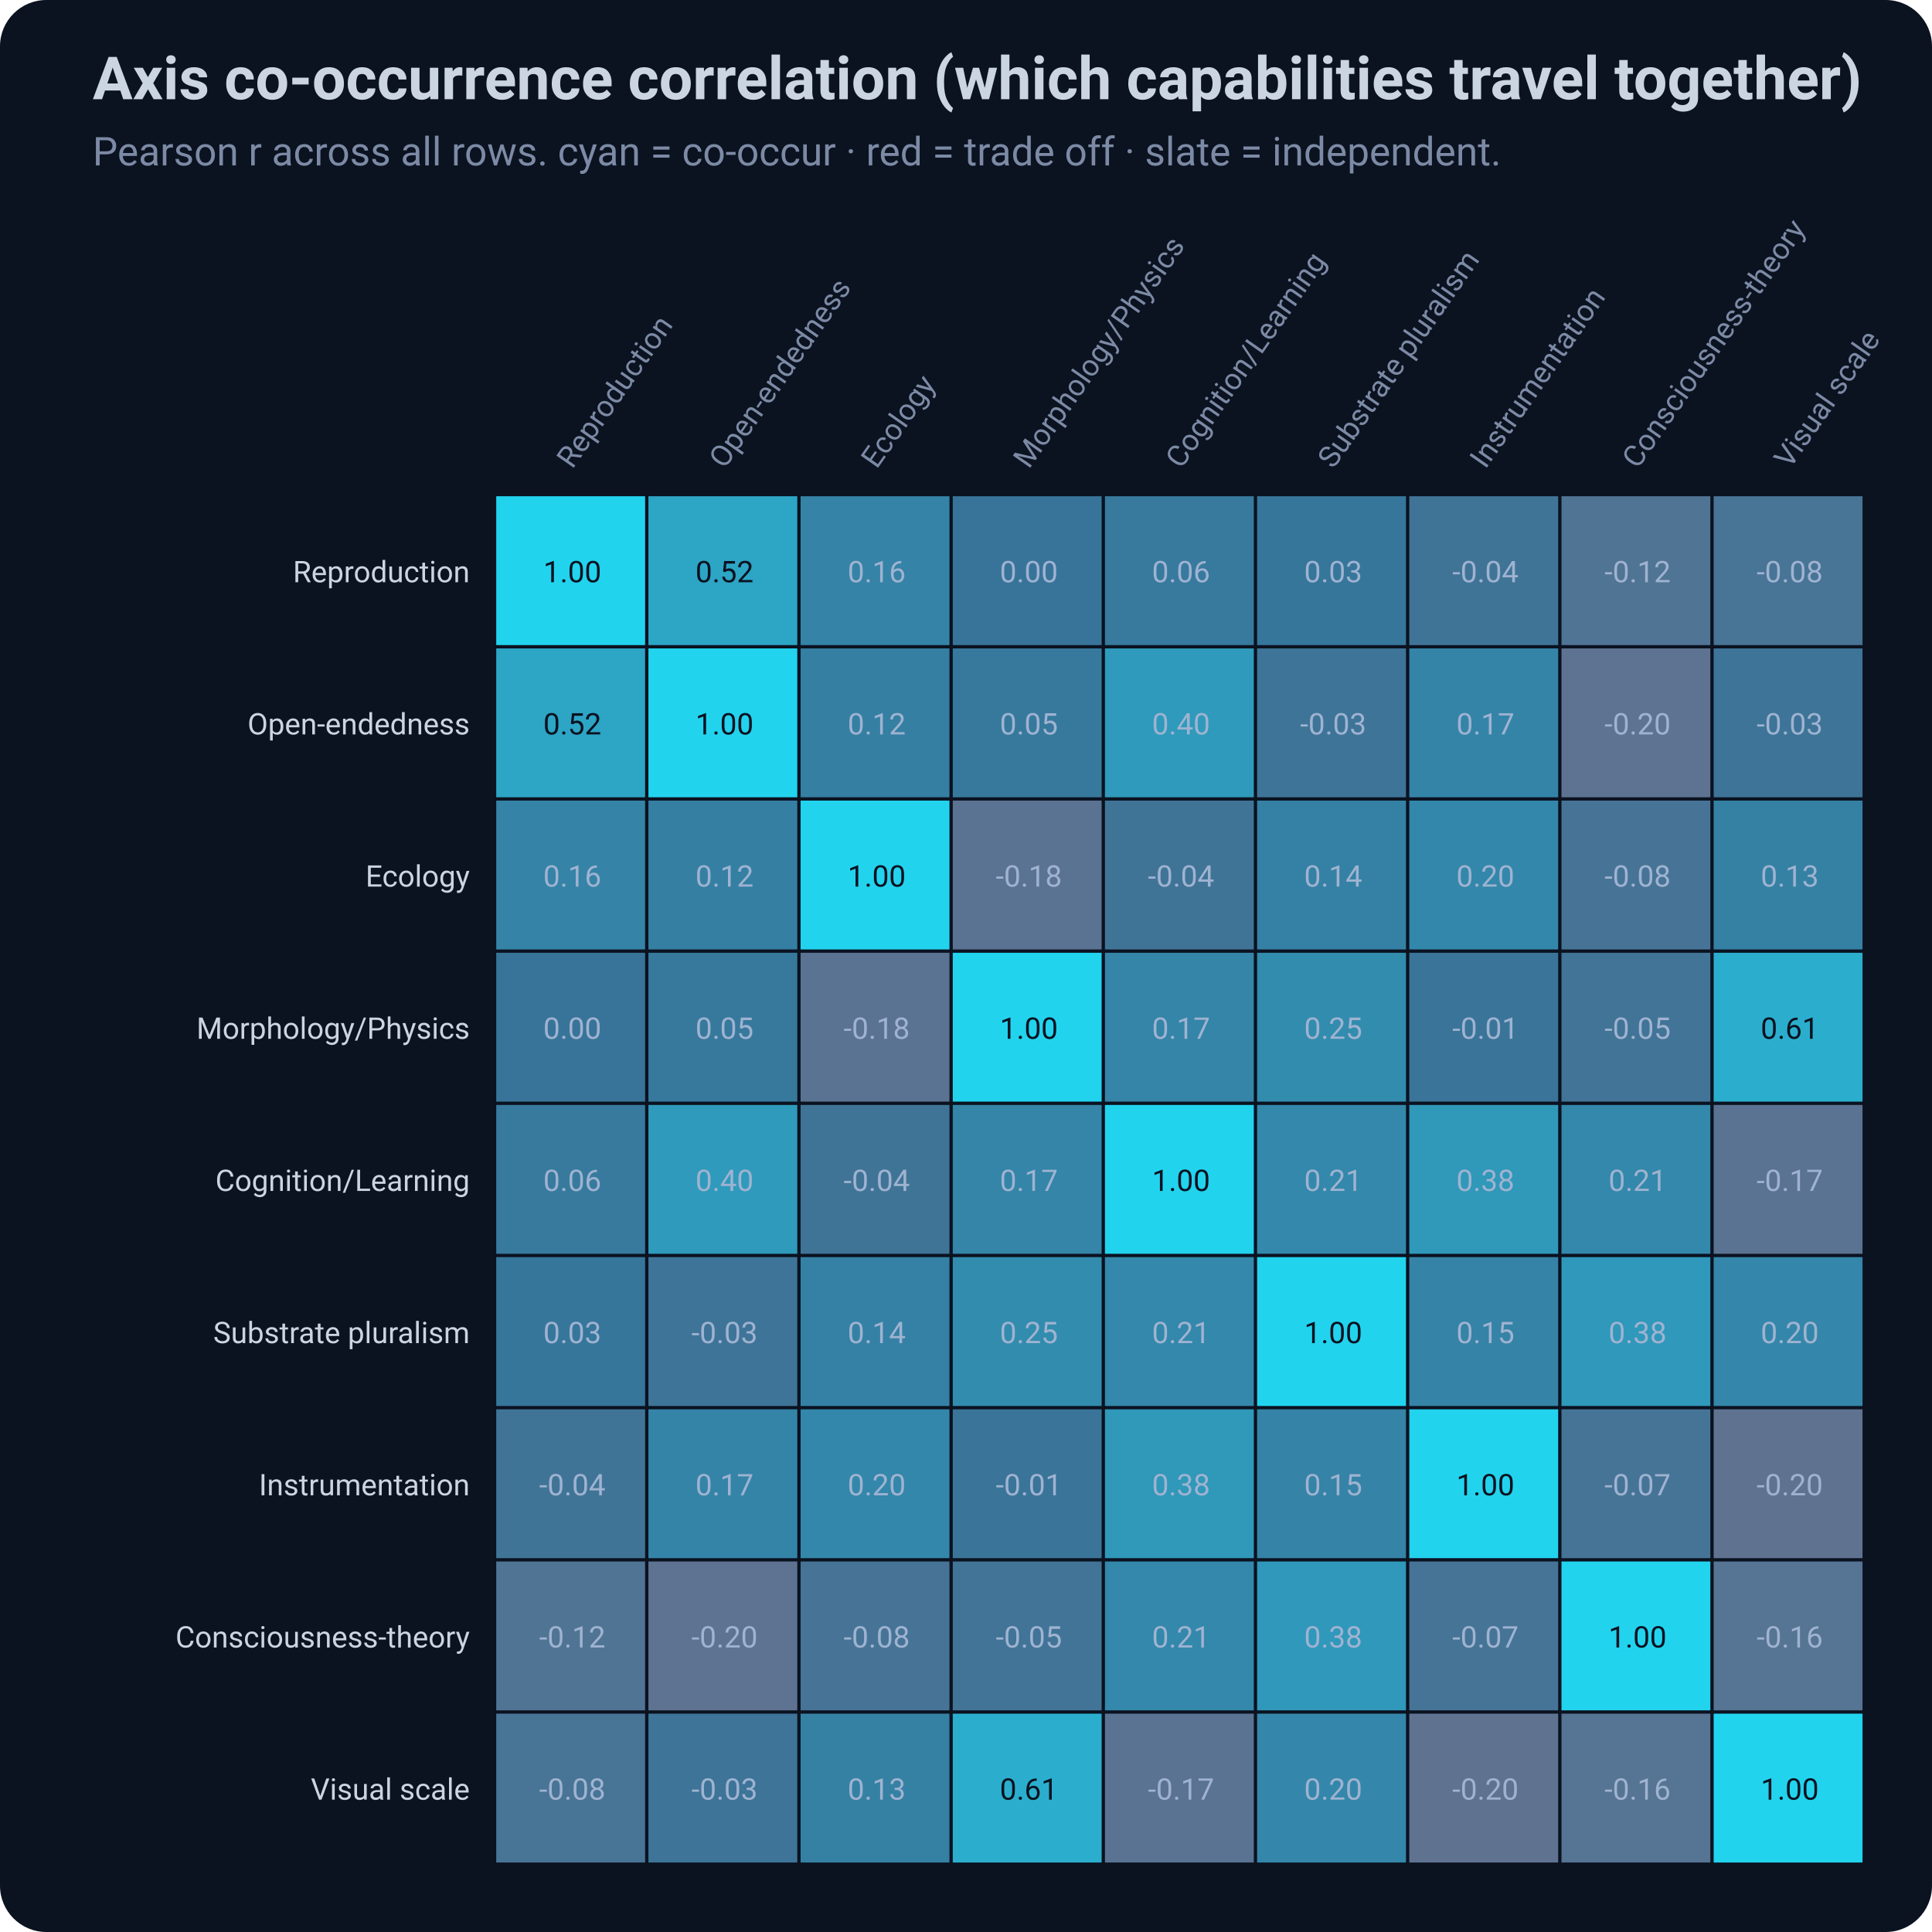
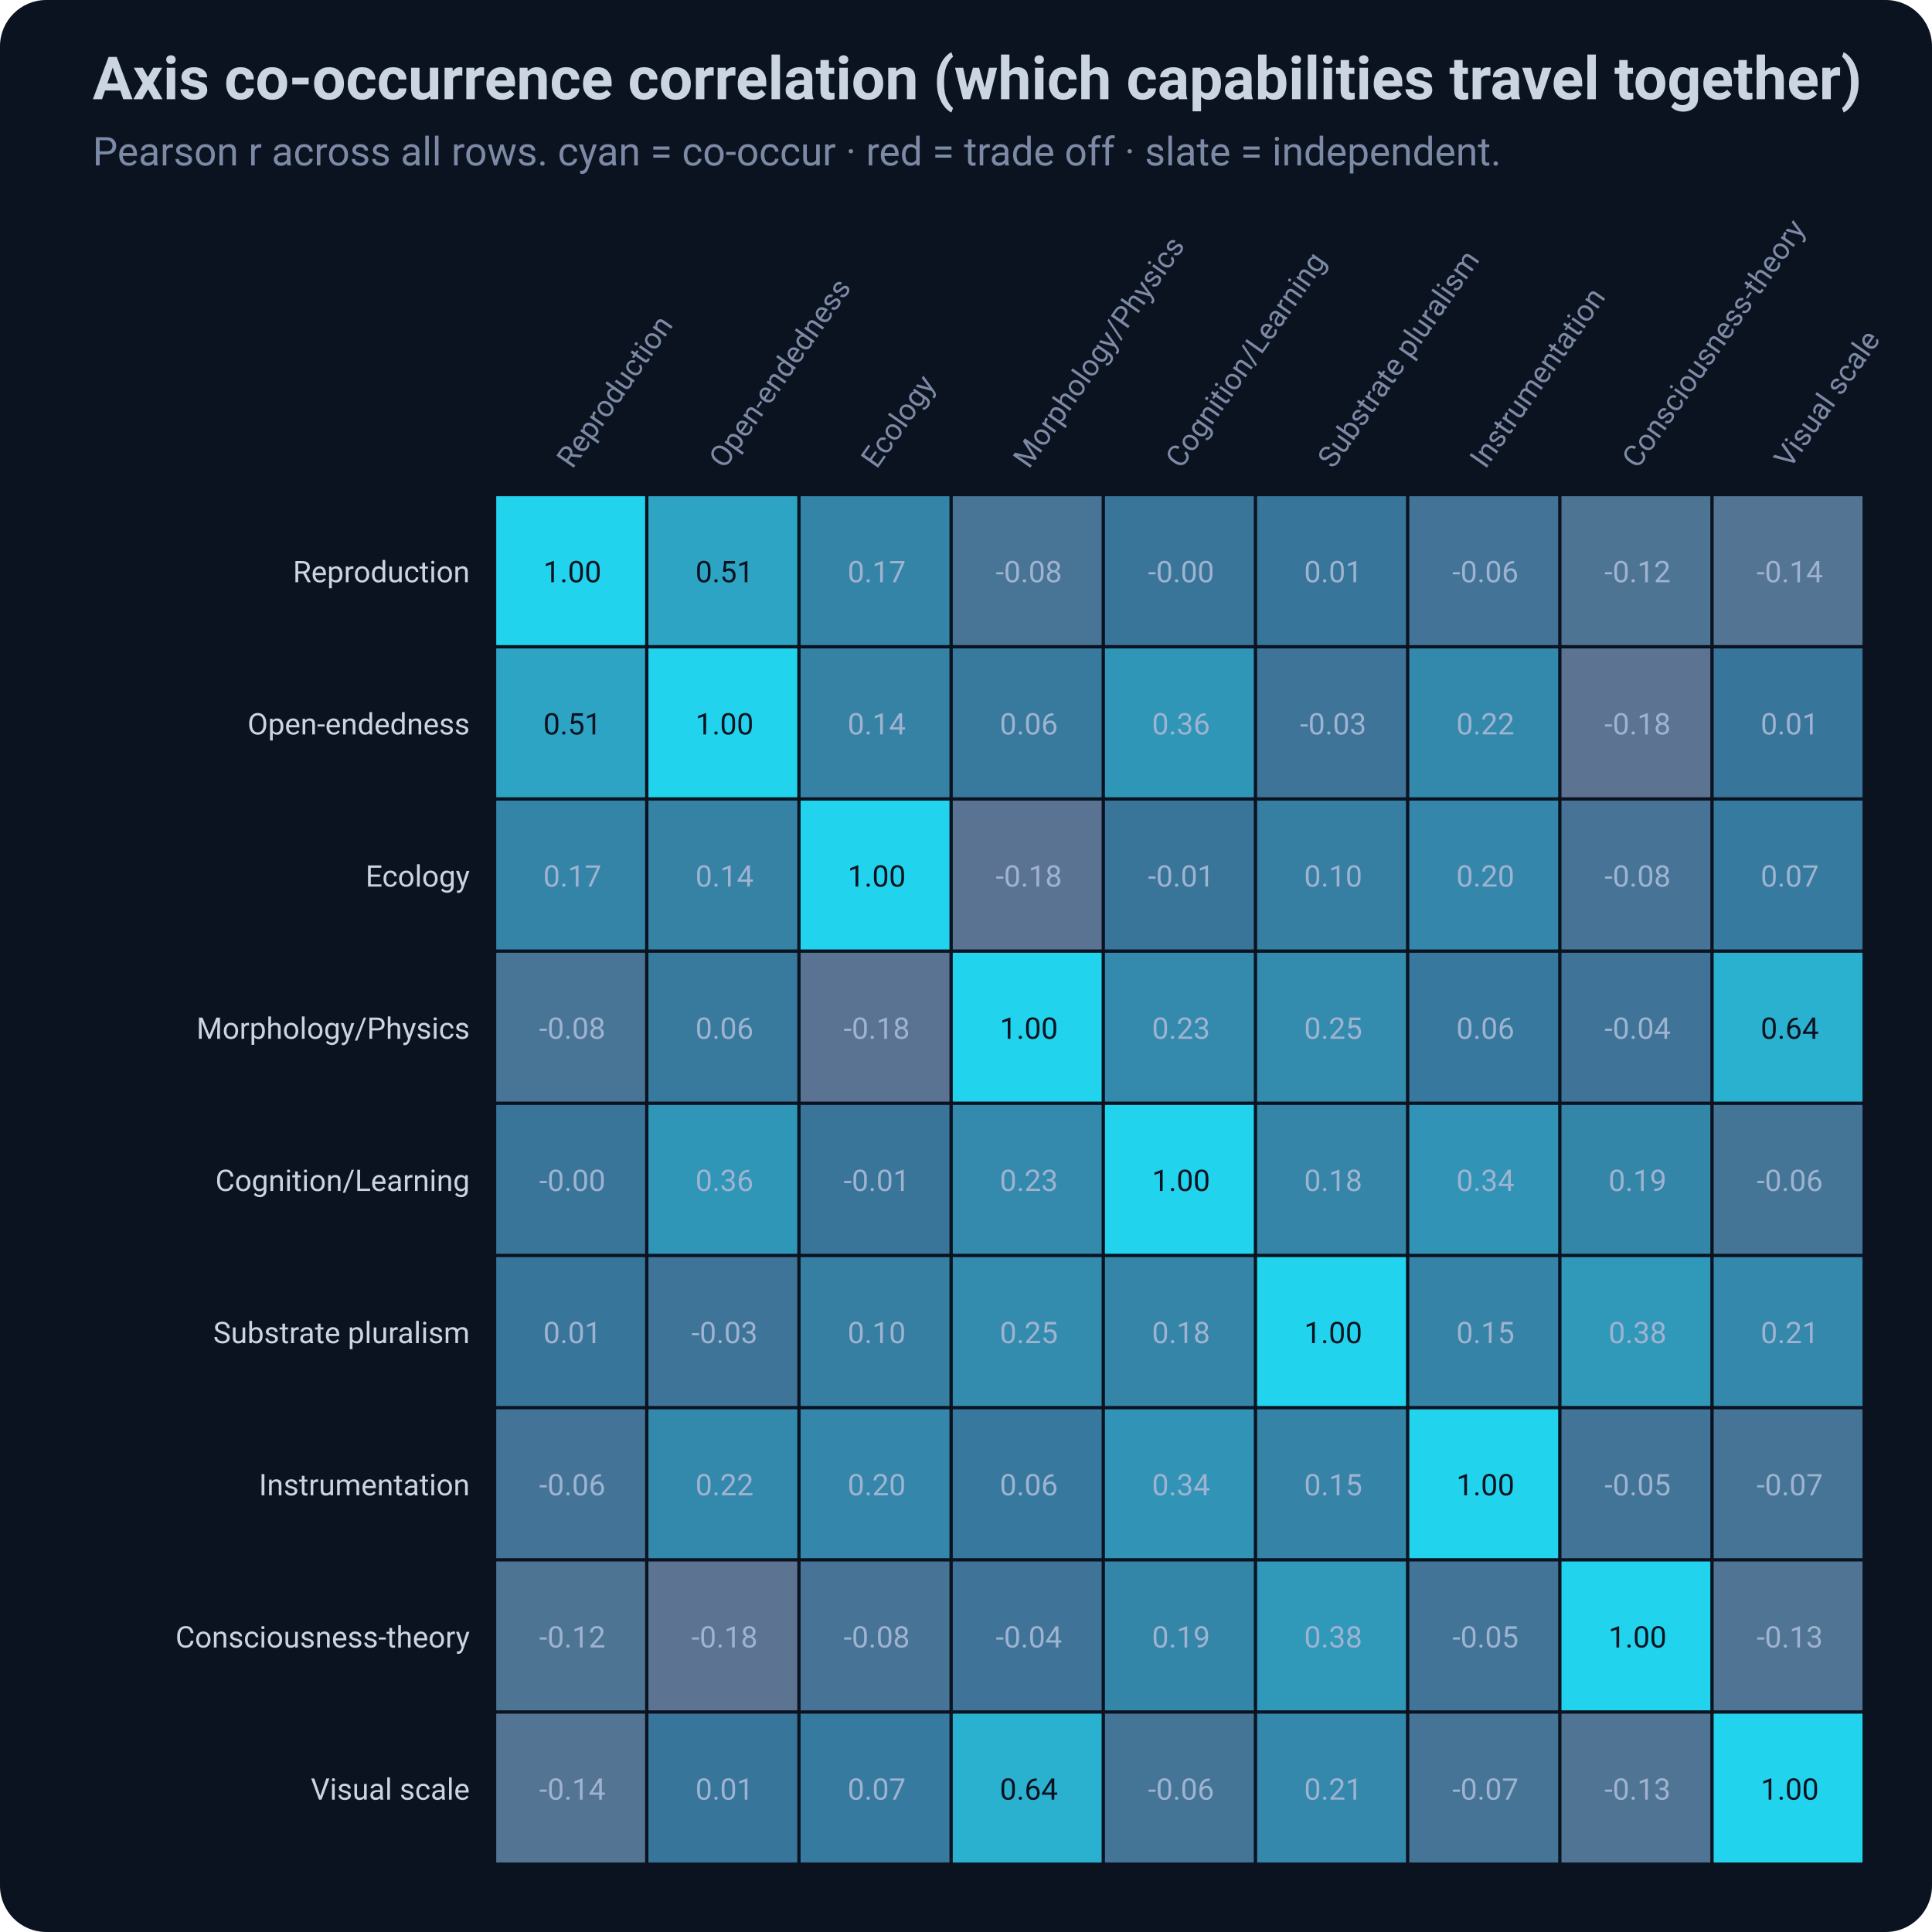
<svg xmlns="http://www.w3.org/2000/svg" viewBox="0 0 584 584" font-family="ui-sans-serif,system-ui,Segoe UI,Roboto,sans-serif" role="img" aria-label="Axis correlation">
  <rect width="584" height="584" rx="14" fill="#0b1220" />
  <text x="28" y="30" fill="#cbd5e1" font-size="18" font-weight="700">Axis co-occurrence correlation (which capabilities travel together)</text>
  <text x="28" y="50" fill="#7c8aa5" font-size="12">Pearson r across all rows. cyan = co-occur · red = trade off · slate = independent.</text>
  <text x="142" y="176" fill="#cbd5e1" font-size="9" text-anchor="end">Reproduction</text>
  <text x="173" y="142" fill="#7c8aa5" font-size="9" transform="rotate(-55 173 142)">Reproduction</text>
  <text x="142" y="222" fill="#cbd5e1" font-size="9" text-anchor="end">Open-endedness</text>
  <text x="219" y="142" fill="#7c8aa5" font-size="9" transform="rotate(-55 219 142)">Open-endedness</text>
  <text x="142" y="268" fill="#cbd5e1" font-size="9" text-anchor="end">Ecology</text>
  <text x="265" y="142" fill="#7c8aa5" font-size="9" transform="rotate(-55 265 142)">Ecology</text>
  <text x="142" y="314" fill="#cbd5e1" font-size="9" text-anchor="end">Morphology/Physics</text>
  <text x="311" y="142" fill="#7c8aa5" font-size="9" transform="rotate(-55 311 142)">Morphology/Physics</text>
  <text x="142" y="360" fill="#cbd5e1" font-size="9" text-anchor="end">Cognition/Learning</text>
  <text x="357" y="142" fill="#7c8aa5" font-size="9" transform="rotate(-55 357 142)">Cognition/Learning</text>
  <text x="142" y="406" fill="#cbd5e1" font-size="9" text-anchor="end">Substrate pluralism</text>
  <text x="403" y="142" fill="#7c8aa5" font-size="9" transform="rotate(-55 403 142)">Substrate pluralism</text>
  <text x="142" y="452" fill="#cbd5e1" font-size="9" text-anchor="end">Instrumentation</text>
  <text x="449" y="142" fill="#7c8aa5" font-size="9" transform="rotate(-55 449 142)">Instrumentation</text>
  <text x="142" y="498" fill="#cbd5e1" font-size="9" text-anchor="end">Consciousness-theory</text>
  <text x="495" y="142" fill="#7c8aa5" font-size="9" transform="rotate(-55 495 142)">Consciousness-theory</text>
  <text x="142" y="544" fill="#cbd5e1" font-size="9" text-anchor="end">Visual scale</text>
  <text x="541" y="142" fill="#7c8aa5" font-size="9" transform="rotate(-55 541 142)">Visual scale</text>
  <rect x="150" y="150" width="45" height="45" fill="rgb(34,211,238)" />
  <text x="173" y="176" fill="#0b1220" font-size="9" text-anchor="middle">1.00</text>
-   <rect x="196" y="150" width="45" height="45" fill="rgb(45,165,197)" />
-   <text x="219" y="176" fill="#0b1220" font-size="9" text-anchor="middle">0.52</text>
-   <rect x="242" y="150" width="45" height="45" fill="rgb(53,131,167)" />
-   <text x="265" y="176" fill="#9fb3d1" font-size="9" text-anchor="middle">0.16</text>
-   <rect x="288" y="150" width="45" height="45" fill="rgb(56,116,153)" />
-   <text x="311" y="176" fill="#9fb3d1" font-size="9" text-anchor="middle">0.00</text>
-   <rect x="334" y="150" width="45" height="45" fill="rgb(55,122,158)" />
-   <text x="357" y="176" fill="#9fb3d1" font-size="9" text-anchor="middle">0.06</text>
-   <rect x="380" y="150" width="45" height="45" fill="rgb(55,118,155)" />
-   <text x="403" y="176" fill="#9fb3d1" font-size="9" text-anchor="middle">0.03</text>
-   <rect x="426" y="150" width="45" height="45" fill="rgb(64,116,151)" />
-   <text x="449" y="176" fill="#9fb3d1" font-size="9" text-anchor="middle">-0.04</text>
-   <rect x="472" y="150" width="45" height="45" fill="rgb(80,116,148)" />
+   <rect x="196" y="150" width="45" height="45" fill="rgb(45,164,196)" />
+   <text x="219" y="176" fill="#0b1220" font-size="9" text-anchor="middle">0.51</text>
+   <rect x="242" y="150" width="45" height="45" fill="rgb(52,132,167)" />
+   <text x="265" y="176" fill="#9fb3d1" font-size="9" text-anchor="middle">0.17</text>
+   <rect x="288" y="150" width="45" height="45" fill="rgb(72,116,150)" />
+   <text x="311" y="176" fill="#9fb3d1" font-size="9" text-anchor="middle">-0.08</text>
+   <rect x="334" y="150" width="45" height="45" fill="rgb(57,116,153)" />
+   <text x="357" y="176" fill="#9fb3d1" font-size="9" text-anchor="middle">-0.00</text>
+   <rect x="380" y="150" width="45" height="45" fill="rgb(56,117,154)" />
+   <text x="403" y="176" fill="#9fb3d1" font-size="9" text-anchor="middle">0.01</text>
+   <rect x="426" y="150" width="45" height="45" fill="rgb(67,116,151)" />
+   <text x="449" y="176" fill="#9fb3d1" font-size="9" text-anchor="middle">-0.06</text>
+   <rect x="472" y="150" width="45" height="45" fill="rgb(78,116,148)" />
  <text x="495" y="176" fill="#9fb3d1" font-size="9" text-anchor="middle">-0.12</text>
-   <rect x="518" y="150" width="45" height="45" fill="rgb(72,116,150)" />
-   <text x="541" y="176" fill="#9fb3d1" font-size="9" text-anchor="middle">-0.08</text>
-   <rect x="150" y="196" width="45" height="45" fill="rgb(45,165,197)" />
-   <text x="173" y="222" fill="#0b1220" font-size="9" text-anchor="middle">0.52</text>
+   <rect x="518" y="150" width="45" height="45" fill="rgb(83,116,147)" />
+   <text x="541" y="176" fill="#9fb3d1" font-size="9" text-anchor="middle">-0.14</text>
+   <rect x="150" y="196" width="45" height="45" fill="rgb(45,164,196)" />
+   <text x="173" y="222" fill="#0b1220" font-size="9" text-anchor="middle">0.51</text>
  <rect x="196" y="196" width="45" height="45" fill="rgb(34,211,238)" />
  <text x="219" y="222" fill="#0b1220" font-size="9" text-anchor="middle">1.00</text>
-   <rect x="242" y="196" width="45" height="45" fill="rgb(53,127,163)" />
-   <text x="265" y="222" fill="#9fb3d1" font-size="9" text-anchor="middle">0.12</text>
-   <rect x="288" y="196" width="45" height="45" fill="rgb(55,121,157)" />
-   <text x="311" y="222" fill="#9fb3d1" font-size="9" text-anchor="middle">0.05</text>
-   <rect x="334" y="196" width="45" height="45" fill="rgb(47,154,187)" />
-   <text x="357" y="222" fill="#9fb3d1" font-size="9" text-anchor="middle">0.40</text>
+   <rect x="242" y="196" width="45" height="45" fill="rgb(53,130,165)" />
+   <text x="265" y="222" fill="#9fb3d1" font-size="9" text-anchor="middle">0.14</text>
+   <rect x="288" y="196" width="45" height="45" fill="rgb(55,122,158)" />
+   <text x="311" y="222" fill="#9fb3d1" font-size="9" text-anchor="middle">0.06</text>
+   <rect x="334" y="196" width="45" height="45" fill="rgb(48,150,183)" />
+   <text x="357" y="222" fill="#9fb3d1" font-size="9" text-anchor="middle">0.36</text>
  <rect x="380" y="196" width="45" height="45" fill="rgb(62,116,152)" />
  <text x="403" y="222" fill="#9fb3d1" font-size="9" text-anchor="middle">-0.03</text>
-   <rect x="426" y="196" width="45" height="45" fill="rgb(52,132,168)" />
-   <text x="449" y="222" fill="#9fb3d1" font-size="9" text-anchor="middle">0.17</text>
-   <rect x="472" y="196" width="45" height="45" fill="rgb(94,115,145)" />
-   <text x="495" y="222" fill="#9fb3d1" font-size="9" text-anchor="middle">-0.20</text>
-   <rect x="518" y="196" width="45" height="45" fill="rgb(61,116,152)" />
-   <text x="541" y="222" fill="#9fb3d1" font-size="9" text-anchor="middle">-0.03</text>
-   <rect x="150" y="242" width="45" height="45" fill="rgb(53,131,167)" />
-   <text x="173" y="268" fill="#9fb3d1" font-size="9" text-anchor="middle">0.16</text>
-   <rect x="196" y="242" width="45" height="45" fill="rgb(53,127,163)" />
-   <text x="219" y="268" fill="#9fb3d1" font-size="9" text-anchor="middle">0.12</text>
+   <rect x="426" y="196" width="45" height="45" fill="rgb(51,137,172)" />
+   <text x="449" y="222" fill="#9fb3d1" font-size="9" text-anchor="middle">0.22</text>
+   <rect x="472" y="196" width="45" height="45" fill="rgb(92,115,146)" />
+   <text x="495" y="222" fill="#9fb3d1" font-size="9" text-anchor="middle">-0.18</text>
+   <rect x="518" y="196" width="45" height="45" fill="rgb(56,117,154)" />
+   <text x="541" y="222" fill="#9fb3d1" font-size="9" text-anchor="middle">0.01</text>
+   <rect x="150" y="242" width="45" height="45" fill="rgb(52,132,167)" />
+   <text x="173" y="268" fill="#9fb3d1" font-size="9" text-anchor="middle">0.17</text>
+   <rect x="196" y="242" width="45" height="45" fill="rgb(53,130,165)" />
+   <text x="219" y="268" fill="#9fb3d1" font-size="9" text-anchor="middle">0.14</text>
  <rect x="242" y="242" width="45" height="45" fill="rgb(34,211,238)" />
  <text x="265" y="268" fill="#0b1220" font-size="9" text-anchor="middle">1.00</text>
  <rect x="288" y="242" width="45" height="45" fill="rgb(91,115,146)" />
  <text x="311" y="268" fill="#9fb3d1" font-size="9" text-anchor="middle">-0.18</text>
-   <rect x="334" y="242" width="45" height="45" fill="rgb(64,116,151)" />
-   <text x="357" y="268" fill="#9fb3d1" font-size="9" text-anchor="middle">-0.04</text>
-   <rect x="380" y="242" width="45" height="45" fill="rgb(53,129,165)" />
-   <text x="403" y="268" fill="#9fb3d1" font-size="9" text-anchor="middle">0.14</text>
-   <rect x="426" y="242" width="45" height="45" fill="rgb(51,135,170)" />
+   <rect x="334" y="242" width="45" height="45" fill="rgb(57,116,153)" />
+   <text x="357" y="268" fill="#9fb3d1" font-size="9" text-anchor="middle">-0.01</text>
+   <rect x="380" y="242" width="45" height="45" fill="rgb(54,126,162)" />
+   <text x="403" y="268" fill="#9fb3d1" font-size="9" text-anchor="middle">0.10</text>
+   <rect x="426" y="242" width="45" height="45" fill="rgb(52,135,170)" />
  <text x="449" y="268" fill="#9fb3d1" font-size="9" text-anchor="middle">0.20</text>
  <rect x="472" y="242" width="45" height="45" fill="rgb(71,116,150)" />
  <text x="495" y="268" fill="#9fb3d1" font-size="9" text-anchor="middle">-0.08</text>
-   <rect x="518" y="242" width="45" height="45" fill="rgb(53,129,164)" />
-   <text x="541" y="268" fill="#9fb3d1" font-size="9" text-anchor="middle">0.13</text>
-   <rect x="150" y="288" width="45" height="45" fill="rgb(56,116,153)" />
-   <text x="173" y="314" fill="#9fb3d1" font-size="9" text-anchor="middle">0.00</text>
-   <rect x="196" y="288" width="45" height="45" fill="rgb(55,121,157)" />
-   <text x="219" y="314" fill="#9fb3d1" font-size="9" text-anchor="middle">0.05</text>
+   <rect x="518" y="242" width="45" height="45" fill="rgb(54,123,159)" />
+   <text x="541" y="268" fill="#9fb3d1" font-size="9" text-anchor="middle">0.07</text>
+   <rect x="150" y="288" width="45" height="45" fill="rgb(72,116,150)" />
+   <text x="173" y="314" fill="#9fb3d1" font-size="9" text-anchor="middle">-0.08</text>
+   <rect x="196" y="288" width="45" height="45" fill="rgb(55,122,158)" />
+   <text x="219" y="314" fill="#9fb3d1" font-size="9" text-anchor="middle">0.06</text>
  <rect x="242" y="288" width="45" height="45" fill="rgb(91,115,146)" />
  <text x="265" y="314" fill="#9fb3d1" font-size="9" text-anchor="middle">-0.18</text>
  <rect x="288" y="288" width="45" height="45" fill="rgb(34,211,238)" />
  <text x="311" y="314" fill="#0b1220" font-size="9" text-anchor="middle">1.00</text>
-   <rect x="334" y="288" width="45" height="45" fill="rgb(52,133,168)" />
-   <text x="357" y="314" fill="#9fb3d1" font-size="9" text-anchor="middle">0.17</text>
-   <rect x="380" y="288" width="45" height="45" fill="rgb(50,140,174)" />
+   <rect x="334" y="288" width="45" height="45" fill="rgb(51,138,173)" />
+   <text x="357" y="314" fill="#9fb3d1" font-size="9" text-anchor="middle">0.23</text>
+   <rect x="380" y="288" width="45" height="45" fill="rgb(51,140,174)" />
  <text x="403" y="314" fill="#9fb3d1" font-size="9" text-anchor="middle">0.25</text>
-   <rect x="426" y="288" width="45" height="45" fill="rgb(58,116,153)" />
-   <text x="449" y="314" fill="#9fb3d1" font-size="9" text-anchor="middle">-0.01</text>
-   <rect x="472" y="288" width="45" height="45" fill="rgb(65,116,151)" />
-   <text x="495" y="314" fill="#9fb3d1" font-size="9" text-anchor="middle">-0.05</text>
-   <rect x="518" y="288" width="45" height="45" fill="rgb(43,174,205)" />
-   <text x="541" y="314" fill="#0b1220" font-size="9" text-anchor="middle">0.61</text>
-   <rect x="150" y="334" width="45" height="45" fill="rgb(55,122,158)" />
-   <text x="173" y="360" fill="#9fb3d1" font-size="9" text-anchor="middle">0.06</text>
-   <rect x="196" y="334" width="45" height="45" fill="rgb(47,154,187)" />
-   <text x="219" y="360" fill="#9fb3d1" font-size="9" text-anchor="middle">0.40</text>
-   <rect x="242" y="334" width="45" height="45" fill="rgb(64,116,151)" />
-   <text x="265" y="360" fill="#9fb3d1" font-size="9" text-anchor="middle">-0.04</text>
-   <rect x="288" y="334" width="45" height="45" fill="rgb(52,133,168)" />
-   <text x="311" y="360" fill="#9fb3d1" font-size="9" text-anchor="middle">0.17</text>
+   <rect x="426" y="288" width="45" height="45" fill="rgb(55,121,158)" />
+   <text x="449" y="314" fill="#9fb3d1" font-size="9" text-anchor="middle">0.06</text>
+   <rect x="472" y="288" width="45" height="45" fill="rgb(63,116,152)" />
+   <text x="495" y="314" fill="#9fb3d1" font-size="9" text-anchor="middle">-0.04</text>
+   <rect x="518" y="288" width="45" height="45" fill="rgb(42,177,208)" />
+   <text x="541" y="314" fill="#0b1220" font-size="9" text-anchor="middle">0.64</text>
+   <rect x="150" y="334" width="45" height="45" fill="rgb(57,116,153)" />
+   <text x="173" y="360" fill="#9fb3d1" font-size="9" text-anchor="middle">-0.00</text>
+   <rect x="196" y="334" width="45" height="45" fill="rgb(48,150,183)" />
+   <text x="219" y="360" fill="#9fb3d1" font-size="9" text-anchor="middle">0.36</text>
+   <rect x="242" y="334" width="45" height="45" fill="rgb(57,116,153)" />
+   <text x="265" y="360" fill="#9fb3d1" font-size="9" text-anchor="middle">-0.01</text>
+   <rect x="288" y="334" width="45" height="45" fill="rgb(51,138,173)" />
+   <text x="311" y="360" fill="#9fb3d1" font-size="9" text-anchor="middle">0.23</text>
  <rect x="334" y="334" width="45" height="45" fill="rgb(34,211,238)" />
  <text x="357" y="360" fill="#0b1220" font-size="9" text-anchor="middle">1.00</text>
-   <rect x="380" y="334" width="45" height="45" fill="rgb(51,136,171)" />
-   <text x="403" y="360" fill="#9fb3d1" font-size="9" text-anchor="middle">0.21</text>
-   <rect x="426" y="334" width="45" height="45" fill="rgb(48,152,185)" />
-   <text x="449" y="360" fill="#9fb3d1" font-size="9" text-anchor="middle">0.38</text>
-   <rect x="472" y="334" width="45" height="45" fill="rgb(51,136,171)" />
-   <text x="495" y="360" fill="#9fb3d1" font-size="9" text-anchor="middle">0.21</text>
-   <rect x="518" y="334" width="45" height="45" fill="rgb(90,115,146)" />
-   <text x="541" y="360" fill="#9fb3d1" font-size="9" text-anchor="middle">-0.17</text>
-   <rect x="150" y="380" width="45" height="45" fill="rgb(55,118,155)" />
-   <text x="173" y="406" fill="#9fb3d1" font-size="9" text-anchor="middle">0.03</text>
+   <rect x="380" y="334" width="45" height="45" fill="rgb(52,133,168)" />
+   <text x="403" y="360" fill="#9fb3d1" font-size="9" text-anchor="middle">0.18</text>
+   <rect x="426" y="334" width="45" height="45" fill="rgb(49,148,182)" />
+   <text x="449" y="360" fill="#9fb3d1" font-size="9" text-anchor="middle">0.34</text>
+   <rect x="472" y="334" width="45" height="45" fill="rgb(52,134,169)" />
+   <text x="495" y="360" fill="#9fb3d1" font-size="9" text-anchor="middle">0.19</text>
+   <rect x="518" y="334" width="45" height="45" fill="rgb(68,116,150)" />
+   <text x="541" y="360" fill="#9fb3d1" font-size="9" text-anchor="middle">-0.06</text>
+   <rect x="150" y="380" width="45" height="45" fill="rgb(56,117,154)" />
+   <text x="173" y="406" fill="#9fb3d1" font-size="9" text-anchor="middle">0.01</text>
  <rect x="196" y="380" width="45" height="45" fill="rgb(62,116,152)" />
  <text x="219" y="406" fill="#9fb3d1" font-size="9" text-anchor="middle">-0.03</text>
-   <rect x="242" y="380" width="45" height="45" fill="rgb(53,129,165)" />
-   <text x="265" y="406" fill="#9fb3d1" font-size="9" text-anchor="middle">0.14</text>
-   <rect x="288" y="380" width="45" height="45" fill="rgb(50,140,174)" />
+   <rect x="242" y="380" width="45" height="45" fill="rgb(54,126,162)" />
+   <text x="265" y="406" fill="#9fb3d1" font-size="9" text-anchor="middle">0.10</text>
+   <rect x="288" y="380" width="45" height="45" fill="rgb(51,140,174)" />
  <text x="311" y="406" fill="#9fb3d1" font-size="9" text-anchor="middle">0.25</text>
-   <rect x="334" y="380" width="45" height="45" fill="rgb(51,136,171)" />
-   <text x="357" y="406" fill="#9fb3d1" font-size="9" text-anchor="middle">0.21</text>
+   <rect x="334" y="380" width="45" height="45" fill="rgb(52,133,168)" />
+   <text x="357" y="406" fill="#9fb3d1" font-size="9" text-anchor="middle">0.18</text>
  <rect x="380" y="380" width="45" height="45" fill="rgb(34,211,238)" />
  <text x="403" y="406" fill="#0b1220" font-size="9" text-anchor="middle">1.00</text>
  <rect x="426" y="380" width="45" height="45" fill="rgb(53,131,166)" />
  <text x="449" y="406" fill="#9fb3d1" font-size="9" text-anchor="middle">0.15</text>
-   <rect x="472" y="380" width="45" height="45" fill="rgb(48,152,186)" />
+   <rect x="472" y="380" width="45" height="45" fill="rgb(48,152,185)" />
  <text x="495" y="406" fill="#9fb3d1" font-size="9" text-anchor="middle">0.38</text>
-   <rect x="518" y="380" width="45" height="45" fill="rgb(52,135,170)" />
-   <text x="541" y="406" fill="#9fb3d1" font-size="9" text-anchor="middle">0.20</text>
-   <rect x="150" y="426" width="45" height="45" fill="rgb(64,116,151)" />
-   <text x="173" y="452" fill="#9fb3d1" font-size="9" text-anchor="middle">-0.04</text>
-   <rect x="196" y="426" width="45" height="45" fill="rgb(52,132,168)" />
-   <text x="219" y="452" fill="#9fb3d1" font-size="9" text-anchor="middle">0.17</text>
-   <rect x="242" y="426" width="45" height="45" fill="rgb(51,135,170)" />
+   <rect x="518" y="380" width="45" height="45" fill="rgb(51,136,171)" />
+   <text x="541" y="406" fill="#9fb3d1" font-size="9" text-anchor="middle">0.21</text>
+   <rect x="150" y="426" width="45" height="45" fill="rgb(67,116,151)" />
+   <text x="173" y="452" fill="#9fb3d1" font-size="9" text-anchor="middle">-0.06</text>
+   <rect x="196" y="426" width="45" height="45" fill="rgb(51,137,172)" />
+   <text x="219" y="452" fill="#9fb3d1" font-size="9" text-anchor="middle">0.22</text>
+   <rect x="242" y="426" width="45" height="45" fill="rgb(52,135,170)" />
  <text x="265" y="452" fill="#9fb3d1" font-size="9" text-anchor="middle">0.20</text>
-   <rect x="288" y="426" width="45" height="45" fill="rgb(58,116,153)" />
-   <text x="311" y="452" fill="#9fb3d1" font-size="9" text-anchor="middle">-0.01</text>
-   <rect x="334" y="426" width="45" height="45" fill="rgb(48,152,185)" />
-   <text x="357" y="452" fill="#9fb3d1" font-size="9" text-anchor="middle">0.38</text>
+   <rect x="288" y="426" width="45" height="45" fill="rgb(55,121,158)" />
+   <text x="311" y="452" fill="#9fb3d1" font-size="9" text-anchor="middle">0.06</text>
+   <rect x="334" y="426" width="45" height="45" fill="rgb(49,148,182)" />
+   <text x="357" y="452" fill="#9fb3d1" font-size="9" text-anchor="middle">0.34</text>
  <rect x="380" y="426" width="45" height="45" fill="rgb(53,131,166)" />
  <text x="403" y="452" fill="#9fb3d1" font-size="9" text-anchor="middle">0.15</text>
  <rect x="426" y="426" width="45" height="45" fill="rgb(34,211,238)" />
  <text x="449" y="452" fill="#0b1220" font-size="9" text-anchor="middle">1.00</text>
-   <rect x="472" y="426" width="45" height="45" fill="rgb(70,116,150)" />
-   <text x="495" y="452" fill="#9fb3d1" font-size="9" text-anchor="middle">-0.07</text>
-   <rect x="518" y="426" width="45" height="45" fill="rgb(95,115,145)" />
-   <text x="541" y="452" fill="#9fb3d1" font-size="9" text-anchor="middle">-0.20</text>
-   <rect x="150" y="472" width="45" height="45" fill="rgb(80,116,148)" />
+   <rect x="472" y="426" width="45" height="45" fill="rgb(66,116,151)" />
+   <text x="495" y="452" fill="#9fb3d1" font-size="9" text-anchor="middle">-0.05</text>
+   <rect x="518" y="426" width="45" height="45" fill="rgb(70,116,150)" />
+   <text x="541" y="452" fill="#9fb3d1" font-size="9" text-anchor="middle">-0.07</text>
+   <rect x="150" y="472" width="45" height="45" fill="rgb(78,116,148)" />
  <text x="173" y="498" fill="#9fb3d1" font-size="9" text-anchor="middle">-0.12</text>
-   <rect x="196" y="472" width="45" height="45" fill="rgb(94,115,145)" />
-   <text x="219" y="498" fill="#9fb3d1" font-size="9" text-anchor="middle">-0.20</text>
+   <rect x="196" y="472" width="45" height="45" fill="rgb(92,115,146)" />
+   <text x="219" y="498" fill="#9fb3d1" font-size="9" text-anchor="middle">-0.18</text>
  <rect x="242" y="472" width="45" height="45" fill="rgb(71,116,150)" />
  <text x="265" y="498" fill="#9fb3d1" font-size="9" text-anchor="middle">-0.08</text>
-   <rect x="288" y="472" width="45" height="45" fill="rgb(65,116,151)" />
-   <text x="311" y="498" fill="#9fb3d1" font-size="9" text-anchor="middle">-0.05</text>
-   <rect x="334" y="472" width="45" height="45" fill="rgb(51,136,171)" />
-   <text x="357" y="498" fill="#9fb3d1" font-size="9" text-anchor="middle">0.21</text>
-   <rect x="380" y="472" width="45" height="45" fill="rgb(48,152,186)" />
+   <rect x="288" y="472" width="45" height="45" fill="rgb(63,116,152)" />
+   <text x="311" y="498" fill="#9fb3d1" font-size="9" text-anchor="middle">-0.04</text>
+   <rect x="334" y="472" width="45" height="45" fill="rgb(52,134,169)" />
+   <text x="357" y="498" fill="#9fb3d1" font-size="9" text-anchor="middle">0.19</text>
+   <rect x="380" y="472" width="45" height="45" fill="rgb(48,152,185)" />
  <text x="403" y="498" fill="#9fb3d1" font-size="9" text-anchor="middle">0.38</text>
-   <rect x="426" y="472" width="45" height="45" fill="rgb(70,116,150)" />
-   <text x="449" y="498" fill="#9fb3d1" font-size="9" text-anchor="middle">-0.07</text>
+   <rect x="426" y="472" width="45" height="45" fill="rgb(66,116,151)" />
+   <text x="449" y="498" fill="#9fb3d1" font-size="9" text-anchor="middle">-0.05</text>
  <rect x="472" y="472" width="45" height="45" fill="rgb(34,211,238)" />
  <text x="495" y="498" fill="#0b1220" font-size="9" text-anchor="middle">1.00</text>
-   <rect x="518" y="472" width="45" height="45" fill="rgb(86,116,147)" />
-   <text x="541" y="498" fill="#9fb3d1" font-size="9" text-anchor="middle">-0.16</text>
-   <rect x="150" y="518" width="45" height="45" fill="rgb(72,116,150)" />
-   <text x="173" y="544" fill="#9fb3d1" font-size="9" text-anchor="middle">-0.08</text>
-   <rect x="196" y="518" width="45" height="45" fill="rgb(61,116,152)" />
-   <text x="219" y="544" fill="#9fb3d1" font-size="9" text-anchor="middle">-0.03</text>
-   <rect x="242" y="518" width="45" height="45" fill="rgb(53,129,164)" />
-   <text x="265" y="544" fill="#9fb3d1" font-size="9" text-anchor="middle">0.13</text>
-   <rect x="288" y="518" width="45" height="45" fill="rgb(43,174,205)" />
-   <text x="311" y="544" fill="#0b1220" font-size="9" text-anchor="middle">0.61</text>
-   <rect x="334" y="518" width="45" height="45" fill="rgb(90,115,146)" />
-   <text x="357" y="544" fill="#9fb3d1" font-size="9" text-anchor="middle">-0.17</text>
-   <rect x="380" y="518" width="45" height="45" fill="rgb(52,135,170)" />
-   <text x="403" y="544" fill="#9fb3d1" font-size="9" text-anchor="middle">0.20</text>
-   <rect x="426" y="518" width="45" height="45" fill="rgb(95,115,145)" />
-   <text x="449" y="544" fill="#9fb3d1" font-size="9" text-anchor="middle">-0.20</text>
-   <rect x="472" y="518" width="45" height="45" fill="rgb(86,116,147)" />
-   <text x="495" y="544" fill="#9fb3d1" font-size="9" text-anchor="middle">-0.16</text>
+   <rect x="518" y="472" width="45" height="45" fill="rgb(80,116,148)" />
+   <text x="541" y="498" fill="#9fb3d1" font-size="9" text-anchor="middle">-0.13</text>
+   <rect x="150" y="518" width="45" height="45" fill="rgb(83,116,147)" />
+   <text x="173" y="544" fill="#9fb3d1" font-size="9" text-anchor="middle">-0.14</text>
+   <rect x="196" y="518" width="45" height="45" fill="rgb(56,117,154)" />
+   <text x="219" y="544" fill="#9fb3d1" font-size="9" text-anchor="middle">0.01</text>
+   <rect x="242" y="518" width="45" height="45" fill="rgb(54,123,159)" />
+   <text x="265" y="544" fill="#9fb3d1" font-size="9" text-anchor="middle">0.07</text>
+   <rect x="288" y="518" width="45" height="45" fill="rgb(42,177,208)" />
+   <text x="311" y="544" fill="#0b1220" font-size="9" text-anchor="middle">0.64</text>
+   <rect x="334" y="518" width="45" height="45" fill="rgb(68,116,150)" />
+   <text x="357" y="544" fill="#9fb3d1" font-size="9" text-anchor="middle">-0.06</text>
+   <rect x="380" y="518" width="45" height="45" fill="rgb(51,136,171)" />
+   <text x="403" y="544" fill="#9fb3d1" font-size="9" text-anchor="middle">0.21</text>
+   <rect x="426" y="518" width="45" height="45" fill="rgb(70,116,150)" />
+   <text x="449" y="544" fill="#9fb3d1" font-size="9" text-anchor="middle">-0.07</text>
+   <rect x="472" y="518" width="45" height="45" fill="rgb(80,116,148)" />
+   <text x="495" y="544" fill="#9fb3d1" font-size="9" text-anchor="middle">-0.13</text>
  <rect x="518" y="518" width="45" height="45" fill="rgb(34,211,238)" />
  <text x="541" y="544" fill="#0b1220" font-size="9" text-anchor="middle">1.00</text>
</svg>
